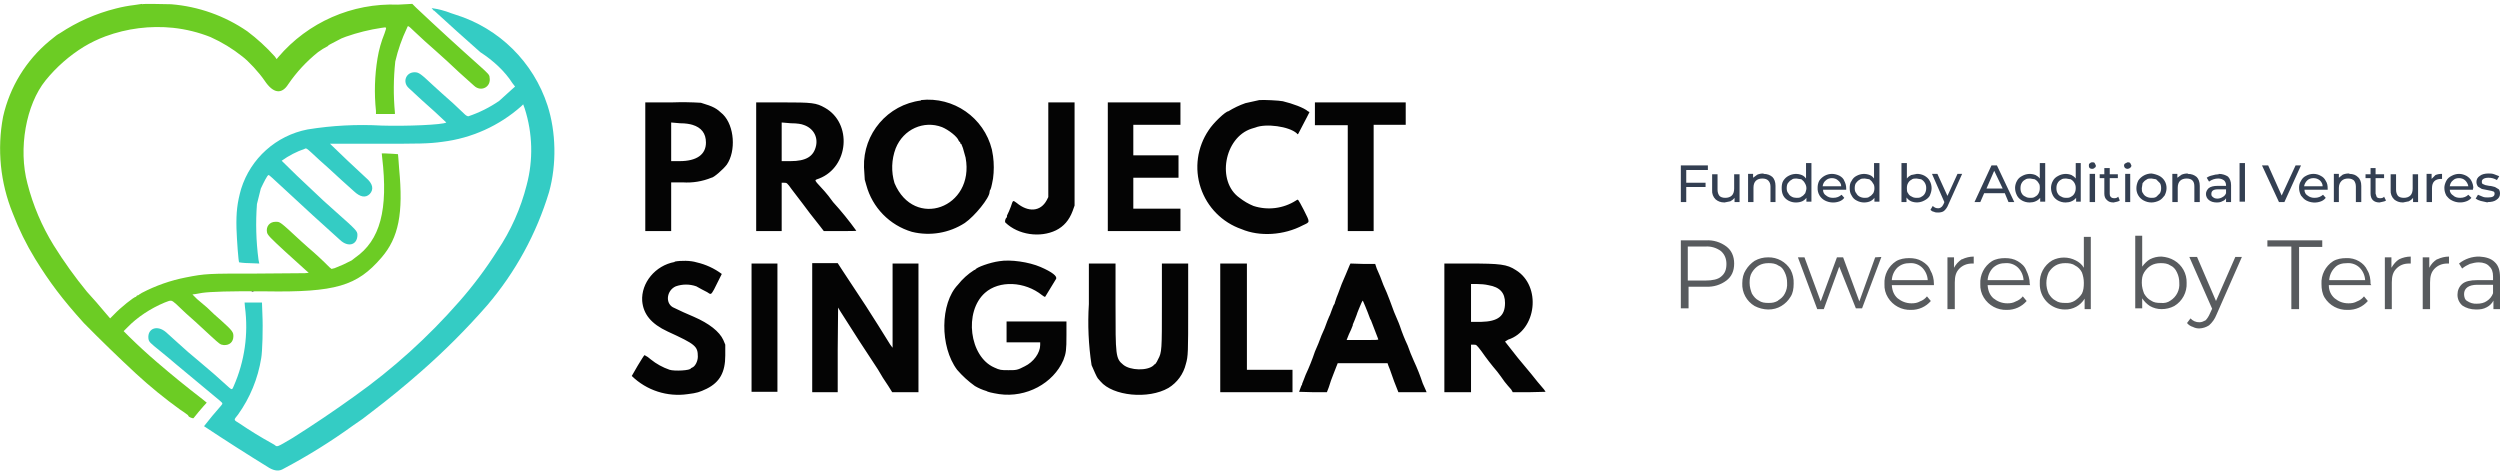
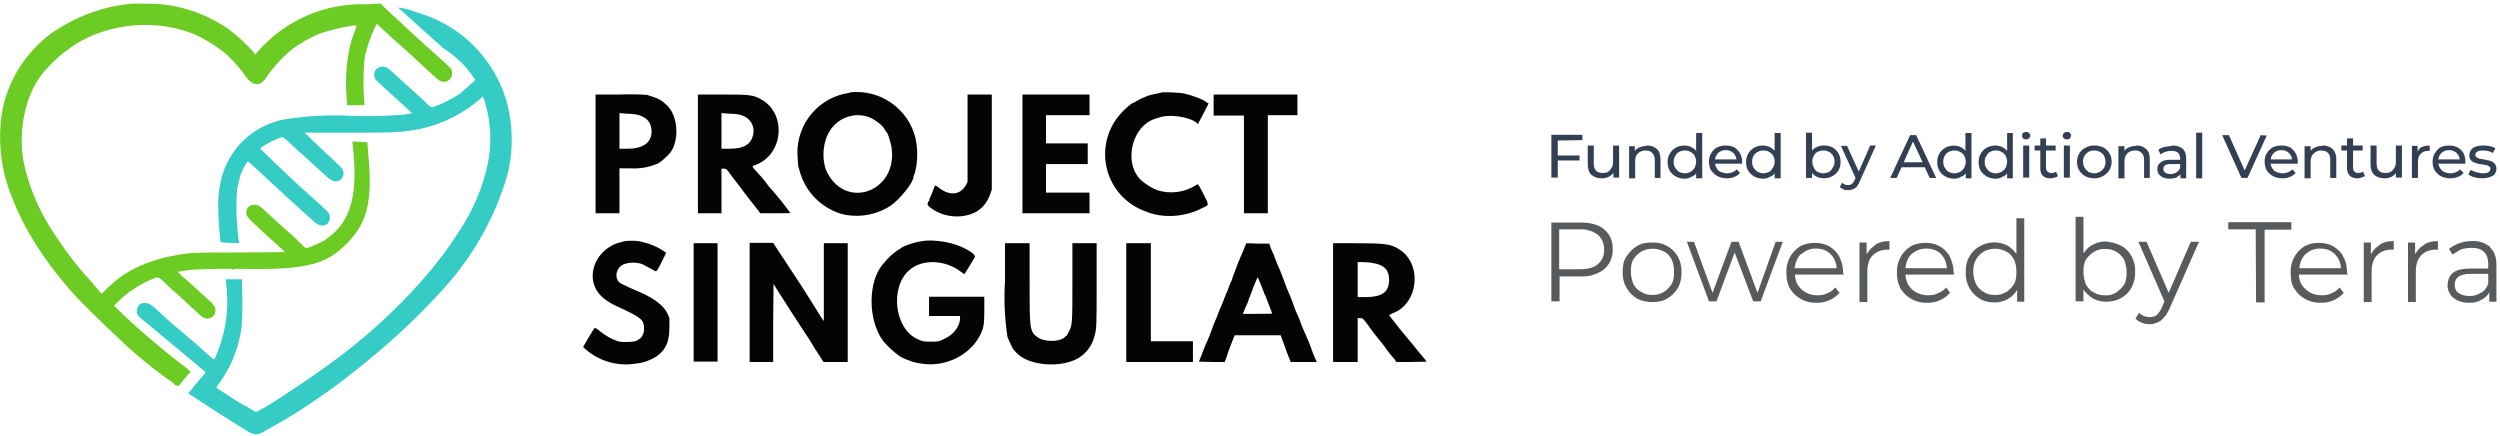
- <svg xmlns="http://www.w3.org/2000/svg" width="647" height="122">
+ <svg xmlns="http://www.w3.org/2000/svg" width="701" height="122">
  <g fill="none">
    <path d="M36.8 1l-2 .3a35.8 35.8 0 00-4.8.9 46.7 46.7 0 00-14.5 6.4c-.9.5-.7.4-2.7 2a35.6 35.6 0 00-12 19.6 44.4 44.4 0 002.5 25A71 71 0 009.1 67c3.7 6 7 10.4 12.6 16.6a419.9 419.9 0 0013.5 13.1 123.6 123.6 0 0011.4 9.3 28.6 28.6 0 012 1.4l.2.3c0 .2 1.2.7 1.3.5l1.3-1.6 1.2-1.4.9-1L52 103a272.8 272.8 0 01-11.3-9.2 143 143 0 01-7.2-6.6L32 85.7l1-1c2.5-2.6 6-4.9 9.6-6.4 1.8-.7 1.7-.7 3 .4a107.8 107.8 0 005 4.6l3.9 3.6c2.4 2.2 2.5 2.3 3.4 2.4 1.5.1 2.5-.8 2.5-2.3 0-1-.2-1.4-3.1-4a66.3 66.3 0 01-3.7-3.4L51 77.4l-1.2-1.2.8-.1 1.7-.3c2-.3 7.4-.5 16.3-.4 18.3.3 23.8-1.4 30.1-8.7 4.5-5.2 5.7-11.5 4.6-23l-.2-2.7-.1-1.1-1.4-.1-2-.1h-.8l.1 1c1.6 13.6-.5 21.5-7 26l-.9.7a38.5 38.5 0 01-4.4 2l-.8.2-.5-.4a85.6 85.6 0 00-5.5-5.1l-1.9-1.7c-5.6-5.2-5.4-5-6.6-5-1.5 0-2.5 1.2-2.2 2.7.1.7.9 1.5 4.7 5a1016.3 1016.3 0 015.3 4.8l.8.7-1 .1-12.5.1c-12.6 0-13.2 0-18.3 1a42 42 0 00-11.4 4l-.3.2-.2.1-.4.3c-.3 0-.5.2-.5.3l-.1.1c-.5 0-4 2.8-5.7 4.6l-1 1-1.2-1.4a145.6 145.6 0 00-4.8-5.5 114.2 114.2 0 01-8.6-12 57.5 57.5 0 01-6.8-16c-2.4-9-.4-20.4 4.7-26.7a39.3 39.3 0 019.9-8.7 33.6 33.6 0 015.6-2.7 39.1 39.1 0 0117.5-2.2 37 37 0 019.7 2.4 38.6 38.6 0 018.2 5c1.6 1.2 4.3 4.1 5.8 6.3 2.2 3.3 4.4 3.6 6.1.9a38.3 38.3 0 017.7-8.3 18.7 18.7 0 012.6-1.6c0-.2.5-.4 2.4-1.4a11.5 11.5 0 012.2-1 50.1 50.1 0 019.3-2.3c1.4-.2 1.3-.3.7 1.5a29.6 29.6 0 00-1.8 6.4 51 51 0 00-.4 13.6v.8h4.9v-.4a66 66 0 01.1-13.2 42 42 0 013-8.6c.3-.8.2-.8 2 .9a165.9 165.9 0 005.4 4.9 226.6 226.6 0 016.1 5.6l3.9 3.5c1.8 1.7 4.5.3 4-2.2 0-.6-.4-1-2.4-2.8A797.7 797.7 0 01107.7 2l-1-1-3.7.2a38.7 38.7 0 00-31 13.6l-.4.5-.5-.7A49.7 49.7 0 0064 8.1a40.5 40.5 0 00-19.7-7c-1.3 0-7.3-.2-7.5 0" fill="#6CCC24" />
-     <path d="M112.3 2.7a760.8 760.8 0 0012 10.8c3.4 2.2 6.4 5 8.3 8l.7.9-.9.8-3.2 2.9a32 32 0 01-8 4c-.2 0-.6-.2-.9-.5a138.3 138.3 0 00-6-5.5l-2.2-2c-3.2-3-3.7-3.4-4.8-3.4-2.3 0-3.2 2.6-1.5 4.1a276.5 276.5 0 006.7 6.1 197.6 197.6 0 003 2.8c-.8.6-10.5 1-16.7.8a89 89 0 00-19.2 1 22.5 22.5 0 00-17.2 15.4c-1 3.5-1.3 6.1-1.2 10.2.1 3 .5 8.7.7 8.8 0 0 1.2.2 2.6.2l2.6.1-.2-1a69.9 69.9 0 01-.4-14.4l1-4c.8-1.7 1.7-3.5 2-3.5.2 0 .7.5 4.5 4a925 925 0 0014 12.8c2.1 2 4.5 1.3 4.5-1.3 0-1-.3-1.3-5.6-6a171 171 0 01-6.2-5.7 280.7 280.7 0 01-7.8-7.5 23 23 0 016-3.1c.3-.2.5-.1 1.7 1a160 160 0 004.4 4 393.6 393.6 0 006.6 6c1.6 1.5 3 1.8 4.1.7 1.1-1.2.8-2.7-1-4.2a470.2 470.2 0 01-9.3-8.8h12c11.2 0 13.5 0 17.1-.5a37.7 37.7 0 0020.4-9.2l.5-.5.4 1.1a35.2 35.2 0 01.5 19.8 54.1 54.1 0 01-7.6 17 104.7 104.7 0 01-9.9 13.2 156.2 156.2 0 01-27 24.4 316 316 0 01-16 10.8c-4.4 2.6-4 2.4-4.8 1.8l-.7-.4a105.8 105.8 0 01-8.3-5.1c-1.6-1-1.6-.8-.4-2.3a34.4 34.4 0 006-14.6c.3-1.6.5-7.8.3-11.6l-.1-2.8h-4.5l.1 1.2a38.3 38.3 0 01-2.9 20.4c-.4 1-.5 1-1.2.4a207.8 207.8 0 00-7.9-6.9 112.9 112.9 0 01-5.3-4.6L43 86c-2.3-2-4.8-1-4.6 1.5.1 1 .4 1.2 3 3.3a175.3 175.3 0 014.2 3.5 1673 1673 0 0111.3 9.4c.8.7.8.7.3 1.3a107 107 0 00-4.4 5.3 587.2 587.2 0 0016.9 10.8c1.4.8 2.6.9 3.7.2a151.6 151.6 0 0018-11.2 59.5 59.5 0 004.8-3.5 227 227 0 0012.6-10.3A181.3 181.3 0 00126.1 79a81.5 81.5 0 0016-29.3c2-7.2 1.8-15.6-.4-22.4a36.4 36.4 0 00-23.8-23.5l-1.2-.4a21.2 21.2 0 00-5-1.3l.6.7" fill="#34CCC4" />
+     <path d="M112.3 2.7a760.8 760.8 0 0012 10.8c3.4 2.2 6.4 5 8.3 8l.7.9-.9.8-3.2 2.9a32 32 0 01-8 4c-.2 0-.6-.2-.9-.5a138.3 138.3 0 00-6-5.5l-2.2-2c-3.2-3-3.7-3.4-4.8-3.4-2.3 0-3.2 2.6-1.5 4.1a276.5 276.5 0 006.7 6.1 197.6 197.6 0 003 2.8c-.8.6-10.5 1-16.7.8a89 89 0 00-19.2 1 22.5 22.5 0 00-17.2 15.4c-1 3.5-1.3 6.1-1.2 10.2.1 3 .5 8.7.7 8.8 0 0 1.2.2 2.6.2l2.6.1-.2-1a69.9 69.9 0 01-.4-14.4l1-4c.8-1.7 1.7-3.5 2-3.5.2 0 .7.5 4.5 4a925 925 0 0014 12.8c2.1 2 4.5 1.3 4.5-1.3 0-1-.3-1.3-5.6-6a171 171 0 01-6.2-5.7 280.7 280.7 0 01-7.8-7.5 23 23 0 016-3.1c.3-.2.5-.1 1.7 1a160 160 0 004.4 4 393.6 393.6 0 006.6 6c1.6 1.5 3 1.8 4.1.7 1.1-1.2.8-2.7-1-4.2a470.2 470.2 0 01-9.3-8.8h12c11.2 0 13.5 0 17.1-.5a37.7 37.7 0 0020.4-9.2l.5-.5.4 1.1a35.2 35.2 0 01.5 19.8 54.1 54.1 0 01-7.6 17 104.7 104.7 0 01-9.9 13.2 156.2 156.2 0 01-27 24.4 316 316 0 01-16 10.8c-4.4 2.6-4 2.4-4.8 1.8l-.7-.4a105.8 105.8 0 01-8.3-5.1c-1.6-1-1.6-.8-.4-2.3a34.4 34.4 0 006-14.6c.3-1.6.5-7.8.3-11.6l-.1-2.8h-4.5l.1 1.2a38.3 38.3 0 01-2.9 20.4c-.4 1-.5 1-1.2.4a207.8 207.8 0 00-7.9-6.9 112.9 112.9 0 01-5.3-4.6L43 86c-2.3-2-4.8-1-4.6 1.5.1 1 .4 1.2 3 3.3a175.3 175.3 0 014.2 3.5 1673 1673 0 0111.3 9.4c.8.7.8.7.3 1.3a107 107 0 00-4.4 5.3 587.2 587.2 0 0016.9 10.8c1.4.8 2.6.9 3.7.2a151.6 151.6 0 0018-11.2 59.5 59.5 0 004.8-3.5 227 227 0 0012.6-10.3A181.3 181.3 0 00126.1 79a81.5 81.5 0 0016-29.3c2-7.2 1.8-15.6-.4-22.4a36.4 36.4 0 00-23.8-23.5l-1.2-.4a21.3 21.3 0 00-5-1.3l.6.7" fill="#34CCC4" />
    <path d="M238.4 26a16.9 16.9 0 00-14.8 17.3l.2 3.2.4 1.4A17.3 17.3 0 00236 60a17.5 17.5 0 0013.7-2.3c2.6-1.8 6.4-6.5 6.4-8l.1-.5c.2-.1.4-.8.8-3a22 22 0 000-5.8l-.3-1.7a17 17 0 00-18.4-12.8m87.6 0l-3.6.8a22.5 22.5 0 00-4.4 2.1c-.7 0-3.9 3-5.1 4.9a17 17 0 008.5 25.6c4.7 2 11 1.6 15.9-1 1.9-.9 1.9-.6.2-4-1.6-3-1.4-2.8-2-2.4a13 13 0 01-11 1.4 15.2 15.2 0 01-3.6-2.1c-6-4.2-4-15.6 3.1-17.9l1-.3c2.7-1.1 8.7-.3 10.7 1.5.2.3.3.3.4.1l2.4-4.6.5-1-.4-.2c-1-.9-4-2-6.5-2.6-.9-.2-5-.4-6.1-.3M167 43.2v16.6h6.7V47.2h3a16.7 16.7 0 007.4-1.2c.6 0 3.1-2.2 4-3.4 2.4-3.5 2-10-1-13-1.7-1.6-2.4-2-5.7-3a76 76 0 00-7.5-.1H167v16.7m28.7 0v16.6h6.6V47.3h.7c.6 0 .7 0 1.9 1.7a263.8 263.8 0 002.9 3.8l1.2 1.6.6.8 2.6 3.3 1 1.3h4.3c2.5 0 4.2 0 4.1-.1a83.7 83.7 0 00-6-7.4l-1.2-1.6-1-1.2-2-2.2c-.5-.7-.6-.7.6-1.1 7.7-3 8.6-14.3 1.5-18.3-2.3-1.3-3.3-1.4-11-1.4h-6.8v16.7m75.6-4.5V51l-.4.8c-1.6 3-4.8 3.2-7.8.7-1-.7-.9-.8-1.5 1a22.3 22.3 0 01-1 2.3v.4c-.5.4-.6 1.2-.4 1.4 3.3 3.2 9 4 13.1 2 2-1 3.4-2.6 4.3-5l.5-1.4V26.5h-6.8v12.2m15.4 4.5v16.6h18.8V54h-12.2v-8H305v-5.8h-11.7v-7.9h12.2v-5.8h-18.8v16.7m53.6-13.8v3h8.5v27.4h6.7V32.3h8.3v-5.8h-23.5v3m-161.1 2.8c2.3.7 3.5 2.2 3.5 4.6 0 3.1-2.4 4.8-6.8 4.8h-2.2v-10l2.3.2c1.5 0 2.5.2 3.2.4m28.7 0c2.5.8 3.8 3 3.3 5.4-.6 2.8-2.6 4-6.6 4h-2.3v-10l2.4.2c1.6 0 2.7.2 3.2.4m35.9.6c1.7.7 4 2.5 4.3 3.5l.2.3c.1 0 .2 0 .2.2s0 .3.2.3l.1.1.4 1 .7 2.5c2.4 13-13.3 18.7-18.4 6.6a14 14 0 01.3-9c2-5 7.3-7.3 12-5.5m-69.2 34.9c-5 .9-8.7 5.4-8.4 10.1.3 3.4 2.3 5.9 6.6 7.9 7.2 3.3 7.8 3.8 7.8 6.5 0 1.2-.7 2.5-1.4 2.8l-.4.2c0 .6-4.3.8-5.5.4a16 16 0 01-4.9-2.7 6.5 6.5 0 00-1.6-1.1c-.3.2-3.3 5.3-3.3 5.4A17.2 17.2 0 00178 102c2.4-.3 3-.5 4.9-1.4 3.4-1.7 4.8-4.3 4.8-8.6v-2.8l-.5-1.2c-1-2.2-3.7-4.3-7.6-6a97.1 97.1 0 01-5.5-2.5c-2-1.2-1.5-4.4.8-5.4a8 8 0 015.3 0 56.1 56.1 0 002.8 1.5c1 .7 1 .7 1.8-.7l2-4a17.4 17.4 0 00-6.5-3c-1.6-.5-4.1-.5-5.7-.2m84-.1c-2.3.3-6 1.6-6.2 2.2l-.3.1a17 17 0 00-4.2 3.8c-4.6 4.8-4.7 16-.2 22a26 26 0 004.6 4.2 13.3 13.3 0 003 1.3c.2.2 1.4.5 3.3.8 7 1 14-2.8 16.6-8.8.7-1.8.8-2.6.8-6.5v-3.5h-15.5v5.4h8.7v.7c0 2-1.7 4.4-4 5.5-1.9 1-2.2 1-4.2 1-1.9 0-2.2 0-3.7-.7-6.4-2.8-7.9-14.4-2.4-19.3 3.7-3.3 10.3-3 14.8.6.4.3.7.5.8.4l2.8-4.6c.4-.7-1-1.8-4-3.1s-7.8-2-10.7-1.5m-64.1 17.1v16.7h6.7V68.2h-6.7v16.6m15.7 0v16.7h6.6v-11l.1-10.9.6 1a762 762 0 009.7 15 55 55 0 002.7 4.3l1 1.6h6.8V68.2H231V90l-.6-.8a653.2 653.2 0 00-6.3-10l-6-9.1-1.3-2h-6.6v16.6m71.6-6a74 74 0 00.7 15.8c.6 1.4 1.3 3 1.6 3.4l.7.8c3.2 3.8 12.4 4.7 17.6 1.7a10 10 0 004.5-6.2c.6-2 .6-3.1.6-14.6V68.2h-6.8v10.5c0 11.8 0 12.5-1 14.3a5 5 0 01-.7 1.2s-.3.1-.5.4c-1.6 1.4-6 1.3-7.8-.2-2-1.6-2-2.5-2-15.5V68.2h-6.9v10.7m34 6v16.6h18.7v-5.8h-11.8V68.2h-6.9v16.6m33.5-16.2a48.2 48.2 0 00-1 2.4 54.5 54.5 0 00-2 5l-.4 1-.4 1.2-.1.4-.3.5-.5 1.3-.4 1.1-.2.4-.5 1.2a32.8 32.8 0 01-1.5 3.7 57.7 57.7 0 01-1.7 4.2 57.1 57.1 0 01-2.4 6l-.5 1.3-.4 1c0 .1 0 .3-.2.5l-.6 1.6 3.6.1h3.6l.5-1.3a36.5 36.5 0 011.2-3.4l.7-1.8.4-1h12.9l.2.6.4 1 1.1 3.1 1.1 2.8h7.3l-.2-.5-.8-1.8a53.9 53.9 0 00-2.3-5.8 47.7 47.7 0 01-1.6-4 44.2 44.2 0 01-2-5l-.3-.8a68.4 68.4 0 01-2.3-5.8 54.3 54.3 0 00-1.7-4.1 46.8 46.8 0 00-1.7-4.2l-.4-1.2h-3.2l-3.2-.1-.2.4m24.5 16.2v16.7h6.9V89.2h.7c.7 0 .7 0 2 1.7a67.7 67.7 0 004.1 5.3l.9 1.2 1 1.4a37 37 0 001.7 2l.4.7h4.3l4.2-.1-.4-.6a93.1 93.1 0 01-3.3-4 196 196 0 01-6.8-8.4l.8-.5c7.4-2.4 8.7-13.9 2-18-2.3-1.5-4-1.7-12.2-1.7h-6.3v16.6m11.4-11c3 .5 4.3 2 4.3 4.6 0 3.4-1.8 4.8-6.2 4.9h-2.6v-9.8h1.5c.9 0 2.2.1 3 .3m-320 1.7h.6l-.4-.1h-.3m289.6 7.2l2 5.2c.1.2-.7.2-4 .2h-4.2l.6-1.5a21.9 21.9 0 001-2.3V84l.5-1.2.5-1.3.2-.6.4-1c.5-1.3.9-2.1 1-2.1 0 0 1 2.2 2 5" fill="#040404" />
-     <path d="M446.8 63.8c1.3 1 2 2.5 2 4.4 0 2-.7 3.4-2 4.4a8 8 0 01-5.2 1.6H437v5.6h-2V62.2h6.5a8 8 0 015.3 1.6zm-1.4 7.8c1-.8 1.4-1.8 1.4-3.3 0-1.4-.5-2.5-1.4-3.3a6 6 0 00-4-1.2h-4.6v8.8h4.6c1.8 0 3.2-.3 4-1zm8.7 7.6a6.5 6.5 0 01-3.2-5.9c0-1.3.3-2.5.9-3.4.6-1 1.4-1.8 2.3-2.4a7 7 0 013.5-.9 6.6 6.6 0 015.8 3.2 7 7 0 01.8 3.6c0 1.3-.2 2.5-.8 3.4a6.9 6.9 0 01-2.4 2.4c-1 .6-2.1.9-3.4.9a8 8 0 01-3.5-.9zm6-1.4c.8-.5 1.4-1 1.8-1.8a5 5 0 00.6-2.8 6 6 0 00-.6-2.7c-.4-.9-.9-1.5-1.7-1.8-.7-.5-1.6-.6-2.5-.6-1 0-1.8.2-2.5.6-.7.4-1.3 1-1.8 1.8s-.6 1.7-.6 2.7c0 1.1.3 2 .6 2.8.5.8 1 1.4 1.8 1.8.7.5 1.5.6 2.5.6s1.6-.1 2.5-.6zm26.8-11.3l-5 13.3h-1.6L476 69l-4 11h-1.7l-5-13.4h1.7l4.2 11.4 4.2-11.4h1.6l4.2 11.4 4.1-11.4zm13.7 7.3h-11c.1 1.5.6 2.6 1.5 3.4 1 .8 2.2 1.3 3.6 1.3.8 0 1.5-.1 2.2-.5a4 4 0 001.8-1.3l1 1.2a6.6 6.6 0 01-5.1 2.3 6.7 6.7 0 01-6-3.2 6 6 0 01-.9-3.5 6.6 6.6 0 013-5.9c1-.6 2.2-.8 3.4-.8 1.2 0 2.3.2 3.3.8 1 .6 1.8 1.3 2.2 2.4.6 1 .9 2.2.9 3.5v.3zm-9.6-4.5a5 5 0 00-1.4 3.2h9.3a5 5 0 00-1.4-3.2 4.2 4.2 0 00-3.2-1.2c-1.3 0-2.3.3-3.3 1.2zm16.8-2.2a7 7 0 013-.7v1.8h-.4c-1.4 0-2.5.5-3.3 1.3-.9.9-1.2 2-1.2 3.6V80H504V66.6h1.7v2.7a6 6 0 012-2.2zm17.6 6.7h-11c.1 1.5.6 2.6 1.5 3.4 1 .8 2.2 1.3 3.6 1.3.8 0 1.5-.1 2.2-.5a4 4 0 001.8-1.3l1 1.2a6.6 6.6 0 01-5.1 2.3 6.7 6.7 0 01-6-3.2 6.1 6.1 0 01-.9-3.5 6.6 6.6 0 013-5.9c1-.6 2.2-.8 3.4-.8 1.2 0 2.3.2 3.3.8 1 .6 1.8 1.3 2.2 2.4.5 1 .9 2.2.9 3.5l.1.3zm-9.6-4.5a5 5 0 00-1.4 3.2h9.3a5 5 0 00-1.4-3.2 4.2 4.2 0 00-3.2-1.2c-1.3 0-2.3.3-3.3 1.2zm25.3-8.2V80h-1.6v-2.7a5.8 5.8 0 01-5.1 2.8 6.5 6.5 0 01-6.5-6.7 6.6 6.6 0 013.2-6 6.6 6.6 0 016.1 0c.8.4 1.6 1 2.1 1.9v-8h1.8V61zM537 77.8c.7-.5 1.3-1 1.8-1.8.4-.8.5-1.7.5-2.8 0-1-.2-1.9-.5-2.7a3.9 3.9 0 00-1.8-1.8c-.7-.5-1.6-.6-2.5-.6-1 0-1.8.2-2.5.6-.7.4-1.3 1-1.8 1.8a6.6 6.6 0 000 5.5c.5.8 1 1.4 1.8 1.8.7.5 1.5.6 2.5.6a4 4 0 002.5-.6zm25.7-10.4a6.5 6.5 0 013.2 5.8 6.6 6.6 0 01-3.2 6 7 7 0 01-3.3.8 6 6 0 01-3-.8 6.7 6.7 0 01-2-2v2.6h-1.8V61h1.8v8c.6-.8 1.3-1.5 2-1.9 1-.5 1.9-.7 3-.7 1.2.1 2.3.4 3.3 1zm-1 10.4a4.9 4.9 0 002.3-4.6 6 6 0 00-.6-2.7c-.4-.9-1-1.5-1.7-1.8-.7-.5-1.6-.6-2.5-.6-1 0-1.8.2-2.5.6-.7.4-1.3 1-1.8 1.8s-.6 1.7-.6 2.7c0 1.1.3 2 .6 2.8.5.8 1 1.4 1.8 1.8.7.5 1.5.6 2.5.6 1 .1 1.8-.1 2.5-.6zm18.5-11.3l-6.6 15a7 7 0 01-1.9 2.7 5 5 0 01-2.5.8c-.6 0-1.1-.1-1.7-.4a3 3 0 01-1.5-1l.9-1.2a3 3 0 002.3 1c.6 0 1-.2 1.6-.5.4-.4.8-1 1.1-1.7l.6-1.3-5.9-13.4h2l4.9 11.4 5-11.4h1.7zm12.8-2.7h-6.2v-1.6H601v1.7h-6V80h-2zm20.7 10h-11c0 1.5.6 2.6 1.5 3.4 1 .8 2.1 1.3 3.6 1.3.8 0 1.5-.1 2.2-.5a4 4 0 001.8-1.3l1 1.2a6.6 6.6 0 01-5.2 2.3 6.7 6.7 0 01-6-3.2c-.6-1-.8-2.2-.8-3.5a6.6 6.6 0 013-5.9c1-.6 2.2-.8 3.4-.8a6 6 0 013.3.8c1 .6 1.7 1.3 2.2 2.4.6 1 .8 2.2.8 3.5l.2.3zm-9.5-4.5a5 5 0 00-1.4 3.2h9.3a5 5 0 00-1.4-3.2 4.2 4.2 0 00-3.2-1.2c-1.4 0-2.5.3-3.3 1.2zm16.7-2.2a7 7 0 013-.7v1.8h-.4c-1.5 0-2.5.5-3.3 1.3-.9.9-1.2 2-1.2 3.6V80h-1.8V66.6h1.7v2.7c.6-1 1.2-1.7 2-2.2zm9.9 0a7 7 0 013-.7v1.8h-.4c-1.4 0-2.5.5-3.3 1.3-.9.9-1.2 2-1.2 3.6V80H627V66.6h1.7v2.7c.5-1 1.2-1.7 2-2.2zm14.8.7c1 .9 1.4 2.2 1.4 3.9V80h-1.7v-2.2a4 4 0 01-1.7 1.7c-.9.5-1.7.6-2.8.6-1.4 0-2.6-.4-3.5-1a3.6 3.6 0 01-1.3-2.9c0-1 .4-2 1.2-2.7.8-.7 2.1-1 3.9-1h4.1v-1c0-1.1-.3-2-1-2.6-.5-.6-1.5-1-2.7-1-.8 0-1.6.2-2.3.4-.7.3-1.4.7-2 1.2l-.8-1.3a8.2 8.2 0 015.3-1.8c1.6.1 3 .5 3.9 1.4zm-2 10.1a4 4 0 001.6-2v-2.2h-4.1c-2.2 0-3.4.9-3.4 2.4 0 .7.2 1.5.8 1.8a4 4 0 002.5.7c1 0 1.9-.2 2.6-.7z" fill="#585B5E" />
+     <path d="M449.8 64.3a6.8 6.8 0 012.4 5.6 7 7 0 01-2.4 5.6 9.9 9.9 0 01-6.5 2h-6v7H435V62.4h8.1c2.8 0 5 .5 6.7 1.9zm-1.8 9.8c1.2-1 1.8-2.3 1.8-4 0-1.9-.6-3.2-1.8-4.3a8 8 0 00-5-1.5h-5.8v11.2h5.8c2.2 0 4-.5 5-1.4zm11 9.6a8.2 8.2 0 01-4-7.4c0-1.6.2-3.1 1-4.3a9.6 9.6 0 013-3c1.3-.8 2.6-1 4.2-1a7.8 7.8 0 017.3 4c.7 1.3 1 2.7 1 4.3 0 1.7-.3 3.2-1 4.4a8.2 8.2 0 01-3 3c-1.3.8-2.6 1-4.3 1-1.6 0-3-.4-4.3-1zm7.5-1.8c.9-.6 1.6-1.3 2.2-2.2.6-1 .7-2.2.7-3.5 0-1.4-.2-2.4-.7-3.5-.6-1-1.2-1.8-2.2-2.2a6.7 6.7 0 00-6.2 0 7 7 0 00-2.3 2.2c-.6 1-.7 2.1-.7 3.5 0 1.3.3 2.4.7 3.5.6 1 1.4 1.8 2.3 2.2.9.6 1.9.8 3 .8 1.3 0 2.1-.2 3.2-.8zm33.4-14.1l-6.2 16.7h-2.1l-5.2-13.7-5.1 13.7h-2.1L473 67.8h2l5.2 14.3 5.3-14.3h2l5.3 14.3 5.1-14.3zM517 77h-13.7c.1 1.8.7 3.1 1.9 4.2 1.2 1 2.6 1.6 4.4 1.6 1 0 2-.1 2.8-.6 1-.3 1.6-.9 2.2-1.6l1.2 1.5a8.3 8.3 0 01-6.3 2.8 8.4 8.4 0 01-7.6-4c-.7-1.2-1-2.7-1-4.4a8.3 8.3 0 013.8-7.4c1.2-.7 2.7-1 4.2-1 1.4 0 2.9.3 4.1 1 1.2.8 2.2 1.7 2.8 3 .7 1.4 1 2.7 1 4.4l.2.5zm-12-5.8c-1 1-1.6 2.4-1.8 4H515c-.1-1.6-.7-3-1.8-4-1-1-2.3-1.5-4-1.5-1.6 0-2.9.5-4 1.5zm21-2.7c1-.6 2.4-.9 3.8-.9V70h-.6c-1.7 0-3 .6-4.1 1.6-1 1-1.5 2.6-1.5 4.5v8.6h-2.2V68h2v3.3a7.5 7.5 0 012.6-2.7zm22 8.5h-13.7c.1 1.8.7 3.1 1.9 4.2 1.2 1 2.7 1.6 4.4 1.6 1 0 2-.1 2.8-.6 1-.3 1.7-.9 2.3-1.6l1.1 1.5a8.3 8.3 0 01-6.3 2.8 8.4 8.4 0 01-7.6-4c-.7-1.4-1-2.7-1-4.4a8.3 8.3 0 013.8-7.4c1.2-.7 2.7-1 4.2-1a8 8 0 014.1 1c1.2.8 2.2 1.7 2.8 3 .6 1.4 1 2.7 1 4.4l.2.5zm-12-5.8c-1 1-1.6 2.4-1.7 4h11.6c-.1-1.6-.7-3-1.7-4s-2.4-1.5-4-1.5-3 .5-4.1 1.5zM567.6 61v23.6h-2v-3.3a7.2 7.2 0 01-6.4 3.5c-1.4 0-3-.3-4-1a8.1 8.1 0 01-4-7.4c0-1.7.2-3.2 1-4.4a7.1 7.1 0 013-3 8.2 8.2 0 017.6-.2c1 .6 1.9 1.4 2.6 2.4v-10h2.2V61zm-5.1 21c.9-.7 1.6-1.4 2.2-2.3.6-1 .7-2.2.7-3.5 0-1.4-.2-2.4-.7-3.5-.6-1-1.3-1.8-2.2-2.2a6.7 6.7 0 00-6.2 0c-1 .6-1.6 1.3-2.2 2.2-.6 1-.8 2.1-.8 3.5 0 1.3.3 2.4.8 3.5.6 1 1.3 1.8 2.2 2.2.9.6 1.9.8 3 .8 1.1.1 2.1-.2 3.2-.8zm32.2-13.2a8.1 8.1 0 014 7.4 9 9 0 01-1 4.4 7.1 7.1 0 01-3 3c-1.2.7-2.7 1-4.1 1-1.4 0-2.7-.3-3.7-.9-1-.6-2-1.5-2.7-2.5v3.3H582V60.8h2.2V71c.8-1 1.6-2 2.7-2.4a7 7 0 013.5-.9c1.6.2 3 .5 4.3 1.2zM593.4 82c.8-.6 1.6-1.3 2.2-2.2.6-1 .7-2.2.7-3.5 0-1.4-.3-2.4-.7-3.5-.6-1-1.4-1.8-2.2-2.2-1-.6-2-.8-3.2-.8-1.1 0-2.2.3-3 .8a7 7 0 00-2.3 2.2c-.6 1-.7 2.1-.7 3.5 0 1.3.3 2.4.7 3.5.6 1 1.3 1.8 2.2 2.2 1 .6 2 .8 3.1.8a5 5 0 003.2-.8zm23.2-14.2l-8.3 18.8a8.7 8.7 0 01-2.4 3.3c-.9.6-2 1-3 1a6 6 0 01-2.3-.4c-.8-.3-1.3-.6-1.8-1.2l1-1.6a4 4 0 003 1.2 3 3 0 002-.6 7 7 0 001.4-2.1l.7-1.7-7.3-16.7h2.3l6.2 14.3 6.2-14.3h2.3zm15.9-3.5h-7.7v-2h17.7v2.1H635v20.4h-2.4zM658.3 77h-13.7c.1 1.8.7 3.1 2 4.2 1.1 1 2.6 1.6 4.4 1.6 1 0 1.9-.1 2.8-.6a5 5 0 002.2-1.6l1.2 1.5a8.3 8.3 0 01-6.4 2.8 8.4 8.4 0 01-7.5-4c-.8-1.2-1-2.7-1-4.4a8.3 8.3 0 013.8-7.4 8 8 0 014.1-1c1.5 0 3 .3 4.1 1 1.2.8 2.3 1.7 2.8 3 .8 1.4 1 2.7 1 4.4l.2.5zm-11.8-5.8c-1 1-1.6 2.4-1.8 4h11.7c-.1-1.6-.7-3-1.8-4-1-1-2.3-1.5-4-1.5-1.7 0-3 .5-4 1.5zm20.9-2.7c1-.6 2.3-.9 3.8-.9V70h-.6c-1.8 0-3.1.6-4.1 1.6-1 1-1.5 2.6-1.5 4.5v8.6h-2.2V68h2v3.3a7.2 7.2 0 012.6-2.7zm12.4 0c1-.6 2.3-.9 3.8-.9V70h-.6c-1.8 0-3.1.6-4.1 1.6-1 1-1.5 2.6-1.5 4.5v8.6h-2.2V68h2v3.3a6.4 6.4 0 012.6-2.7zm18.4.9c1.2 1 1.8 2.7 1.8 4.9v10.3h-2V82a5 5 0 01-2.3 2.1c-1 .6-2 .8-3.4.8a7 7 0 01-4.4-1.4c-1-.9-1.6-2-1.6-3.4s.4-2.6 1.4-3.5c1-.9 2.7-1.3 5-1.3h5V74c0-1.5-.4-2.6-1.1-3.3-.8-.8-2-1.2-3.4-1.2-1 0-2 .1-3 .4-.8.3-1.7 1-2.5 1.5l-1-1.6a10.2 10.2 0 016.6-2.2 7 7 0 015 1.7zm-2.5 12.7c1-.6 1.6-1.4 2-2.6v-2.7h-5c-2.9 0-4.4 1-4.4 3 0 1 .3 1.8 1 2.3.8.6 1.9.9 3.2.9 1.1 0 2.3-.3 3.2-1z" fill="#585B5E" />
    <g fill="#333F52">
-       <path d="M436.4 44v3.3h5v1.1h-5v3.9H435v-9.5h7V44zm13.8 1v7.3h-1.3v-1.1c-.3.4-.7.7-1.1.9l-1.5.3c-1 0-1.7-.3-2.3-.8a3 3 0 01-.9-2.4v-4.1h1.4v4c0 .7.2 1.2.5 1.6.3.3.8.5 1.5.5s1.3-.2 1.7-.6c.4-.4.6-1 .6-1.8v-3.7h1.4zm6.2 0c1 0 1.7.3 2.3.8.5.5.8 1.3.8 2.3v4.2h-1.3v-4c0-.7-.2-1.2-.6-1.6-.3-.3-.8-.5-1.5-.5s-1.3.2-1.7.6c-.4.4-.6 1-.6 1.8v3.7h-1.4V45h1.3v1l1.1-.8a4 4 0 011.6-.3zm12.4-2.8v10h-1.3v-1a3 3 0 01-1.1.9c-.5.2-1 .3-1.6.3a4 4 0 01-2-.5c-.5-.3-1-.7-1.3-1.3-.3-.6-.4-1.2-.4-2 0-.6.1-1.3.4-1.8.4-.6.8-1 1.4-1.3a4 4 0 013.4-.2c.5.2.8.5 1.1.9v-4h1.4zm-3.9 9c.5 0 1 0 1.3-.3.4-.2.7-.5 1-.9.1-.4.3-.8.3-1.3s-.2-1-.4-1.3c-.2-.4-.5-.7-.9-1l-1.3-.2c-.4 0-.9 0-1.2.3-.4.2-.7.5-1 .9-.2.3-.3.8-.3 1.3s.1 1 .4 1.3c.2.4.5.7.9.9.3.2.8.3 1.2.3zm12.9-2.5v.4h-6c0 .7.3 1.2.8 1.5.5.4 1 .6 1.8.6 1 0 1.6-.3 2.2-.8l.7.8c-.3.4-.7.7-1.2.9a4.7 4.7 0 01-3.8-.2 3.5 3.5 0 01-1.9-3.3c0-.6.1-1.2.4-1.8a4 4 0 013.3-1.8c.7 0 1.4.2 2 .5.5.3 1 .7 1.2 1.3.3.6.5 1.2.5 2zm-3.7-2.6c-.6 0-1.2.2-1.6.6-.5.4-.7.9-.8 1.5h4.8c0-.6-.3-1.1-.8-1.5-.4-.4-1-.6-1.6-.6zm12.3-3.9v10h-1.3v-1a3 3 0 01-1.1.9c-.5.2-1 .3-1.6.3a4 4 0 01-1.9-.5c-.6-.3-1-.7-1.3-1.3-.4-.6-.5-1.2-.5-2 0-.6.1-1.3.5-1.8.3-.6.7-1 1.3-1.3a4 4 0 013.4-.2c.5.2.8.5 1.1.9v-4h1.4zm-3.8 9c.4 0 .9 0 1.2-.3.4-.2.7-.5 1-.9.2-.4.3-.8.3-1.3s-.1-1-.4-1.3c-.2-.4-.5-.7-.9-1l-1.2-.2c-.5 0-1 0-1.3.3-.4.2-.7.5-1 .9-.2.3-.3.8-.3 1.3s.1 1 .4 1.3c.2.4.5.7.9.9.4.2.8.3 1.3.3zm13.5-6.2a4 4 0 012 .5c.5.3 1 .7 1.3 1.3.3.5.5 1.2.5 1.9s-.2 1.3-.5 2c-.3.5-.8.9-1.4 1.2a4 4 0 01-3.4.2 3 3 0 01-1.2-1v1.2h-1.3V42.2h1.4v4c.3-.4.7-.7 1.1-.9l1.5-.3zm-.1 6.2c.5 0 .9 0 1.3-.3.4-.2.7-.5.9-.9.2-.4.3-.8.3-1.3a2.5 2.5 0 00-1.3-2.3l-1.2-.2c-.5 0-1 0-1.3.3a2 2 0 00-.9.9c-.2.3-.3.8-.3 1.3s0 1 .3 1.3c.2.4.5.7 1 .9.3.2.7.3 1.2.3z" />
-       <path d="M507.8 45l-3.6 8a4 4 0 01-1.1 1.6c-.4.3-1 .4-1.5.4-.4 0-.8 0-1.1-.2-.3 0-.6-.2-.9-.5l.6-1c.4.4.8.6 1.4.6.3 0 .6-.1.8-.3.2-.1.4-.4.6-.8l.2-.5L500 45h1.4l2.6 5.7 2.6-5.7h1.3zm11 5h-5.3l-1 2.3H511l4.4-9.5h1.4l4.5 9.5h-1.5l-1-2.4zm-.5-1.2l-2.2-4.6-2 4.6h4.2zm11-6.6v10H528v-1a3 3 0 01-1.2.9c-.4.2-1 .3-1.5.3a4 4 0 01-2-.5c-.5-.3-1-.7-1.3-1.3-.3-.6-.5-1.2-.5-2 0-.6.2-1.3.5-1.8.3-.6.8-1 1.4-1.3a4 4 0 013.4-.2c.4.2.8.5 1.1.9v-4h1.4zm-3.9 9c.5 0 .9 0 1.3-.3.4-.2.7-.5.9-.9.2-.4.3-.8.3-1.3s0-1-.3-1.3c-.2-.4-.5-.7-1-1l-1.2-.2c-.5 0-.9 0-1.3.3a2 2 0 00-.9.9c-.2.3-.3.8-.3 1.3s.1 1 .3 1.3c.2.4.5.7 1 .9.3.2.7.3 1.2.3zm13.1-9v10h-1.2v-1a3 3 0 01-1.2.9c-.4.2-1 .3-1.5.3a4 4 0 01-2-.5c-.5-.3-1-.7-1.3-1.3-.3-.6-.5-1.2-.5-2 0-.6.2-1.3.5-1.8.3-.6.8-1 1.4-1.3a4 4 0 013.4-.2c.4.2.8.5 1.1.9v-4h1.3zm-3.8 9c.5 0 .9 0 1.3-.3.4-.2.7-.5.9-.9.2-.4.3-.8.3-1.3a2.5 2.5 0 00-1.3-2.3l-1.2-.2c-.5 0-.9 0-1.3.3a2 2 0 00-.9.9c-.2.3-.3.8-.3 1.3s.1 1 .3 1.3c.2.4.5.7 1 .9.3.2.7.3 1.2.3zm6.1-6.2h1.4v7.3h-1.4V45zm.7-1.3a1 1 0 01-.7-.2.8.8 0 01-.2-.6c0-.3 0-.5.2-.6.2-.2.4-.3.7-.3.2 0 .5 0 .6.2l.3.6c0 .3 0 .5-.3.6-.1.2-.4.3-.6.3zm7.1 8.2a2 2 0 01-.7.3l-.9.2c-.8 0-1.3-.2-1.7-.6-.5-.4-.7-1-.7-1.7v-4h-1.2v-1h1.2v-1.6h1.4v1.6h2.1v1H546v4c0 .3 0 .6.3.9.2.2.5.3.9.3s.7-.1 1-.4l.4 1zM550 45h1.3v7.3H550V45zm.6-1.3a1 1 0 01-.6-.2.8.8 0 01-.3-.6c0-.3.1-.5.3-.6l.6-.3c.3 0 .5 0 .7.2l.3.6c0 .3-.1.5-.3.6a1 1 0 01-.7.3zm6.2 8.7c-.8 0-1.4-.2-2-.5a3.5 3.5 0 01-1.9-3.2c0-.7.2-1.4.5-2a4.2 4.2 0 013.4-1.8c.7.1 1.4.3 2 .6a3.5 3.5 0 011.9 3.2c0 .7-.2 1.3-.5 1.9-.4.5-.8 1-1.4 1.3-.6.3-1.3.5-2 .5zm0-1.2c.5 0 .9 0 1.3-.3l.9-.9c.2-.4.3-.8.3-1.3s-.1-1-.3-1.3l-1-1-1.2-.2c-.5 0-1 0-1.3.3-.4.2-.7.5-1 .9l-.2 1.3c0 .5 0 1 .3 1.3.2.4.5.7.9.9.4.2.8.3 1.3.3zm9.4-6.2c1 0 1.7.3 2.3.8.5.5.8 1.3.8 2.3v4.2h-1.4v-4c0-.7-.1-1.2-.5-1.6-.3-.3-.8-.5-1.5-.5s-1.3.2-1.7.6c-.4.4-.6 1-.6 1.8v3.7h-1.4V45h1.3v1l1.1-.8a4 4 0 011.6-.3zm8 0c1 0 1.8.3 2.4.7.5.5.8 1.3.8 2.2v4.4h-1.3v-1c-.2.4-.5.6-1 .8-.3.2-.8.3-1.4.3-.8 0-1.5-.2-2-.6a2 2 0 01-.8-1.6c0-.6.3-1.1.7-1.5.5-.4 1.3-.6 2.3-.6h2.2V48c0-.6-.2-1-.5-1.3-.4-.3-.9-.5-1.5-.5a4 4 0 00-2.4.8l-.6-1c.4-.3.9-.5 1.4-.6a6 6 0 011.7-.3zm-.3 6.4c.5 0 1-.2 1.3-.4.4-.2.7-.5.9-1v-1H574c-1.2 0-1.7.4-1.7 1.2 0 .4.1.6.4.8.3.3.7.4 1.2.4zm5.7-9.2h1.4v10h-1.4zm15.9.6l-4.3 9.5h-1.4l-4.4-9.5h1.6l3.5 7.8 3.6-7.8zm6.9 5.9v.4h-6c0 .7.3 1.2.8 1.5.5.4 1.1.6 1.8.6 1 0 1.6-.3 2.2-.8l.7.8c-.3.4-.7.7-1.2.9a4.6 4.6 0 01-3.8-.2c-.6-.3-1-.8-1.4-1.3-.3-.6-.5-1.2-.5-2 0-.6.1-1.2.5-1.8.3-.6.7-1 1.3-1.3a4 4 0 012-.5c.6 0 1.3.2 1.8.5.6.3 1 .7 1.3 1.3.4.6.5 1.2.5 2zm-3.7-2.6c-.6 0-1.2.2-1.6.6-.4.4-.7.9-.8 1.5h4.8c0-.6-.3-1.1-.7-1.5-.5-.4-1-.6-1.7-.6zM608 45c1 0 1.7.3 2.2.8.6.5.9 1.3.9 2.3v4.2h-1.4v-4c0-.7-.2-1.2-.5-1.6-.4-.3-.8-.5-1.5-.5s-1.3.2-1.7.6c-.4.4-.7 1-.7 1.8v3.7H604V45h1.3v1l1-.8a4 4 0 011.7-.3zm9.5 6.9a2 2 0 01-.8.3l-.9.2c-.7 0-1.3-.2-1.7-.6-.4-.4-.6-1-.6-1.7v-4h-1.3v-1h1.3v-1.6h1.3v1.6h2.2v1h-2.2v4l.3.9c.2.2.5.3.9.3s.8-.1 1-.4l.5 1zm8.3-6.9v7.3h-1.3v-1.1c-.3.4-.7.7-1.1.9l-1.5.3c-1 0-1.7-.3-2.3-.8a3 3 0 01-.9-2.4v-4.1h1.4v4c0 .7.2 1.2.5 1.6.3.3.8.5 1.5.5s1.3-.2 1.7-.6c.4-.4.6-1 .6-1.8v-3.7h1.4zm3.5 1.3l1-1c.5-.2 1-.3 1.7-.3v1.3h-.3c-.7 0-1.3.2-1.7.6-.4.4-.6 1-.6 1.8v3.6H628V45h1.3v1.2zm10.7 2.4v.4h-6c0 .7.4 1.2.9 1.5.4.4 1 .6 1.8.6.9 0 1.6-.3 2.1-.8l.8.8a3 3 0 01-1.3.9 4.6 4.6 0 01-3.7-.2c-.7-.3-1.1-.8-1.5-1.3-.3-.6-.5-1.2-.5-2 0-.6.2-1.2.5-1.8.3-.6.8-1 1.4-1.3a4 4 0 011.9-.5c.7 0 1.3.2 1.9.5.5.3 1 .7 1.3 1.3.3.6.5 1.2.5 2zm-3.6-2.6c-.7 0-1.2.2-1.6.6-.5.4-.7.9-.8 1.5h4.8c-.1-.6-.4-1.1-.8-1.5-.4-.4-1-.6-1.6-.6zm7.4 6.3L642 52a4 4 0 01-1.3-.6l.6-1 1.2.5c.4.2.9.2 1.4.2 1.2 0 1.7-.3 1.7-1 0-.2 0-.3-.2-.5l-.6-.2-1-.2-1.5-.3-1-.6c-.2-.3-.4-.7-.4-1.2 0-.7.3-1.2.9-1.6.5-.4 1.3-.6 2.2-.6.5 0 1 0 1.5.2l1.3.5-.6 1a4 4 0 00-2.2-.6c-.5 0-1 .1-1.3.3-.3.2-.4.4-.4.7 0 .3 0 .4.2.6l.7.3 1 .2c.6 0 1 .2 1.5.3l1 .6c.2.3.3.6.3 1.1 0 .7-.3 1.2-.9 1.6-.5.4-1.3.6-2.3.6z" />
+       <path d="M436.8 39.4v4.2h6.1V45h-6.1v4.8H435v-12h8.7v1.5zm17.2 1.4v9h-1.6v-1.3c-.4.5-.8.8-1.4 1.1a4 4 0 01-1.8.4c-1.3 0-2.2-.3-3-1-.7-.7-1-1.7-1-3v-5.2h1.7v5c0 1 .2 1.6.6 2 .4.5 1 .7 1.9.7.9 0 1.6-.2 2-.8a3 3 0 00.9-2.2v-4.7h1.7zm7.8 0a4 4 0 012.8 1c.7.6 1 1.6 1 2.9v5.2H464v-5c0-1-.3-1.6-.7-2-.4-.5-1-.7-1.9-.7a3 3 0 00-2.1.8c-.6.5-.8 1.3-.8 2.2V50h-1.7v-9h1.6v1.3c.4-.5.8-.8 1.4-1a5 5 0 012-.4zm15.5-3.6V50h-1.7v-1.4c-.3.5-.8.8-1.4 1-.6.4-1.2.5-1.9.5a5 5 0 01-2.4-.6c-.7-.4-1.3-1-1.7-1.6-.4-.7-.6-1.5-.6-2.4a4.5 4.5 0 012.3-4.1 5 5 0 014.3-.2c.5.3 1 .6 1.4 1.1v-5h1.7zm-4.9 11.4c.6 0 1.2-.2 1.6-.4.5-.3.9-.7 1.2-1.2.2-.5.4-1 .4-1.6 0-.7-.2-1.2-.4-1.7-.3-.5-.7-.9-1.2-1.1-.4-.3-1-.4-1.6-.4-.6 0-1 .1-1.6.4-.4.2-.8.6-1 1.1-.4.5-.5 1-.5 1.7 0 .6.1 1.1.4 1.6.3.5.7.9 1.1 1.2.5.2 1 .4 1.6.4zm16.1-3.2v.5h-7.6c.1.8.5 1.4 1 2 .7.4 1.5.7 2.4.7 1 0 2-.4 2.7-1.1l.9 1a4 4 0 01-1.6 1.1c-.6.3-1.3.4-2 .4-1 0-2-.2-2.7-.6-.8-.4-1.3-1-1.8-1.6a5 5 0 01-.6-2.4 4.5 4.5 0 012.3-4.1 6 6 0 014.8 0 4.8 4.8 0 012.2 4.1zm-4.6-3.3a2.9 2.9 0 00-3 2.6h6a2.9 2.9 0 00-3-2.6zm15.4-4.9V50h-1.7v-1.4c-.3.5-.8.8-1.4 1-.6.4-1.2.5-1.9.5a5 5 0 01-2.4-.6c-.7-.4-1.3-1-1.7-1.6-.4-.7-.6-1.5-.6-2.4a4.5 4.5 0 012.3-4.1 5 5 0 014.3-.2c.5.3 1 .6 1.4 1.1v-5h1.7zm-4.8 11.4c.5 0 1-.2 1.6-.4a3 3 0 001-1.2c.4-.5.5-1 .5-1.6a3 3 0 00-1.5-2.8 3 3 0 00-1.6-.4c-.6 0-1.2.1-1.6.4-.5.2-.9.6-1.2 1.1a3 3 0 00-.4 1.7c0 .6.1 1.1.4 1.6.3.5.7.9 1.2 1.2.4.2 1 .4 1.6.4zm16.9-7.8a5 5 0 012.4.5 4.6 4.6 0 012.3 4.1c0 .9-.2 1.7-.6 2.4-.4.7-1 1.2-1.7 1.6a5 5 0 01-4.3.2c-.6-.3-1-.6-1.4-1.1v1.4h-1.7V37.2h1.7v5c.4-.5.9-.8 1.4-1a4 4 0 011.9-.4zm-.2 7.8c.6 0 1.2-.2 1.7-.4a3 3 0 001-1.2c.4-.5.5-1 .5-1.6a3 3 0 00-1.5-2.8 3 3 0 00-1.7-.4c-.5 0-1 .1-1.6.4-.4.2-.8.6-1 1.1a3.4 3.4 0 000 3.3c.2.5.6.9 1 1.2.5.2 1 .4 1.6.4z" />
+       <path d="M526 40.8l-4.5 10c-.4 1-.8 1.6-1.4 2-.5.3-1.1.5-1.9.5-.5 0-.9 0-1.3-.2l-1-.6.6-1.3c.5.5 1 .7 1.7.7.4 0 .8-.1 1-.3.3-.2.6-.6.8-1.1l.3-.6-4.1-9h1.7l3.3 7.2 3.2-7.3h1.7zm13.7 6.1h-6.5l-1.4 3H530l5.6-12h1.7l5.6 12h-1.8l-1.4-3zm-.6-1.4l-2.7-5.8-2.6 5.8h5.3zm13.7-8.3V50h-1.6v-1.4c-.4.5-.8.8-1.4 1-.6.4-1.2.5-2 .5a5 5 0 01-2.3-.6c-.8-.4-1.3-1-1.7-1.6-.4-.7-.6-1.5-.6-2.4a4.5 4.5 0 012.3-4.1 5 5 0 014.2-.2c.6.3 1 .6 1.4 1.1v-5h1.7zM548 48.6c.6 0 1.1-.2 1.6-.4.5-.3.9-.7 1.2-1.2.2-.5.4-1 .4-1.6 0-.7-.2-1.2-.4-1.7-.3-.5-.7-.9-1.2-1.1a3 3 0 00-1.6-.4 3 3 0 00-1.6.4c-.5.2-.8.6-1.1 1.1a3 3 0 00-.4 1.7c0 .6.1 1.1.4 1.6.3.5.6.9 1.1 1.2.5.2 1 .4 1.6.4zm16.4-11.4V50h-1.6v-1.4c-.3.5-.8.8-1.4 1-.6.4-1.2.5-1.9.5a5 5 0 01-2.4-.6c-.7-.4-1.3-1-1.7-1.6-.4-.7-.6-1.5-.6-2.4a4.5 4.5 0 012.3-4.1 5 5 0 014.3-.2c.5.3 1 .6 1.4 1.1v-5h1.6zm-4.8 11.4c.6 0 1.2-.2 1.6-.4.5-.3.9-.7 1.2-1.2.2-.5.4-1 .4-1.6 0-.7-.2-1.2-.4-1.7-.3-.5-.7-.9-1.2-1.1-.4-.3-1-.4-1.6-.4-.6 0-1 .1-1.6.4-.4.2-.8.6-1 1.1-.4.5-.5 1-.5 1.7 0 .6.1 1.1.4 1.6.3.5.7.9 1.1 1.2.5.2 1 .4 1.6.4zm7.7-7.8h1.7v9h-1.7v-9zm.8-1.7c-.3 0-.6-.1-.8-.3a1 1 0 01-.3-.8c0-.3 0-.5.3-.7.2-.2.5-.3.8-.3.3 0 .6 0 .8.3.3.2.4.4.4.7 0 .3-.1.6-.4.8-.2.2-.5.3-.8.3zm8.9 10.3c-.2.2-.5.3-.9.4a4 4 0 01-1 .2 3 3 0 01-2.3-.7c-.5-.5-.7-1.2-.7-2.1v-5h-1.6v-1.4h1.6v-2h1.6v2h2.7v1.4h-2.7V47c0 .5.2.9.4 1.1.3.3.6.4 1.1.4.5 0 1-.1 1.3-.4l.5 1.2zm1.7-8.6h1.7v9h-1.7v-9zm.9-1.7c-.4 0-.6-.1-.9-.3a1 1 0 01-.3-.8c0-.3.1-.5.3-.7.3-.2.5-.3.9-.3.3 0 .6 0 .8.3.2.2.3.4.3.7 0 .3-.1.6-.3.8-.2.2-.5.3-.8.3zm7.6 10.9c-.9 0-1.7-.2-2.5-.6a4.4 4.4 0 01-2.3-4 4.3 4.3 0 012.4-4c.7-.4 1.5-.6 2.4-.6 1 0 1.8.2 2.5.5a4.4 4.4 0 012.4 4 4.4 4.4 0 01-2.3 4c-.8.5-1.6.7-2.6.7zm0-1.4c.6 0 1.2-.2 1.6-.4.5-.3.9-.7 1.2-1.2.2-.5.4-1 .4-1.6 0-.7-.2-1.2-.4-1.7-.3-.5-.7-.9-1.2-1.1-.4-.3-1-.4-1.6-.4a3 3 0 00-1.6.4 3 3 0 00-1.5 2.8c0 .6.1 1.1.4 1.6.3.5.7.9 1.1 1.2.5.2 1 .4 1.6.4zm11.8-7.8a4 4 0 012.8 1c.7.6 1 1.6 1 2.9v5.2h-1.6v-5c0-1-.2-1.6-.7-2-.4-.5-1-.7-1.8-.7a3 3 0 00-2.2.8c-.5.5-.8 1.3-.8 2.2V50H594v-9h1.7v1.3c.3-.5.8-.8 1.3-1a5 5 0 012-.4zm10 0c1.3 0 2.3.3 3 .9.7.6 1 1.5 1 2.7V50h-1.6v-1.2c-.2.4-.7.7-1.2 1-.5.2-1.1.3-1.8.3a4 4 0 01-2.5-.7c-.7-.5-1-1.2-1-2s.3-1.4 1-1.9c.5-.5 1.5-.7 2.8-.7h2.6v-.3c0-.7-.2-1.3-.6-1.7a3 3 0 00-1.9-.5 5 5 0 00-3 1l-.6-1.3c.5-.4 1-.6 1.7-.8l2.1-.3zm-.3 8c.6 0 1.2-.2 1.6-.5.5-.3.8-.7 1-1.2V46h-2.6c-1.4 0-2.1.4-2.1 1.4 0 .4.2.8.5 1 .4.3 1 .4 1.6.4zm7.1-11.6h1.7V50h-1.7zm19.8.8l-5.4 11.9h-1.7l-5.4-12h1.9l4.4 9.9 4.5-9.9zm8.7 7.4v.5h-7.6c0 .8.5 1.4 1 2 .7.4 1.4.7 2.4.7s2-.4 2.7-1.1l.9 1a4 4 0 01-1.6 1.1c-.6.3-1.3.4-2 .4-1 0-2-.2-2.7-.6-.8-.4-1.4-1-1.8-1.6a5 5 0 01-.6-2.4 4.5 4.5 0 012.3-4.1 6 6 0 014.8 0 4.8 4.8 0 012.2 4.1zm-4.6-3.3a2.9 2.9 0 00-3 2.6h6a2.9 2.9 0 00-3-2.6zm11.5-1.3a4 4 0 012.9 1 4 4 0 011 2.9v5.2h-1.7v-5c0-1-.2-1.6-.6-2-.5-.5-1.1-.7-2-.7a3 3 0 00-2 .8c-.6.5-.9 1.3-.9 2.2V50h-1.7v-9h1.7v1.3c.3-.5.8-.8 1.3-1a5 5 0 012-.4zm11.9 8.6l-1 .4a4 4 0 01-1 .2 3 3 0 01-2.2-.7c-.5-.5-.8-1.2-.8-2.1v-5h-1.6v-1.4h1.6v-2h1.7v2h2.7v1.4h-2.7V47c0 .5.1.9.4 1.1.2.3.6.4 1 .4.6 0 1-.1 1.4-.4l.5 1.2zm10.4-8.6v9h-1.7v-1.3c-.3.5-.7.8-1.3 1.1a4 4 0 01-1.8.4c-1.3 0-2.2-.3-3-1-.7-.7-1-1.7-1-3v-5.2h1.7v5c0 1 .2 1.6.6 2 .4.5 1 .7 1.9.7.9 0 1.6-.2 2-.8a3 3 0 00.9-2.2v-4.7h1.7zm4.5 1.6c.2-.6.6-1 1.2-1.2.6-.3 1.3-.4 2.1-.4v1.5h-.4c-.9 0-1.6.3-2.1.8-.6.5-.8 1.3-.8 2.3v4.5h-1.7v-9h1.6v1.5zm13.3 3v.5h-7.6a4 4 0 001.1 2c.6.4 1.4.7 2.3.7 1.1 0 2-.4 2.7-1.1l1 1a4 4 0 01-1.6 1.1 6 6 0 01-4.8-.2c-.7-.4-1.3-1-1.7-1.6a5 5 0 01-.6-2.4c0-1 .2-1.7.6-2.4.4-.7 1-1.3 1.6-1.7a6 6 0 014.8 0c.7.4 1.3 1 1.7 1.7.3.7.5 1.5.5 2.4zm-4.6-3.3a2.9 2.9 0 00-3 2.6h6a2.9 2.9 0 00-3-2.6zM696 50a8 8 0 01-2.2-.3c-.7-.2-1.3-.5-1.7-.8l.7-1.3c.4.3 1 .5 1.5.7l1.8.3c1.5 0 2.2-.4 2.2-1.3 0-.2 0-.4-.3-.6a2 2 0 00-.7-.4l-1.3-.2c-.7-.1-1.4-.2-1.8-.4-.5-.1-1-.4-1.3-.7a2 2 0 01-.5-1.5c0-.8.4-1.5 1-2 .8-.5 1.7-.7 3-.7a8 8 0 011.8.2c.6.1 1.1.3 1.5.6l-.7 1.3a5 5 0 00-2.7-.7c-.7 0-1.3 0-1.6.3-.4.2-.6.5-.6.9 0 .3.1.5.3.7l.8.4 1.3.2 1.8.4c.5.2.9.4 1.2.8.3.3.5.8.5 1.4 0 .8-.3 1.5-1 2-.8.4-1.8.7-3 .7z" />
    </g>
  </g>
</svg>
